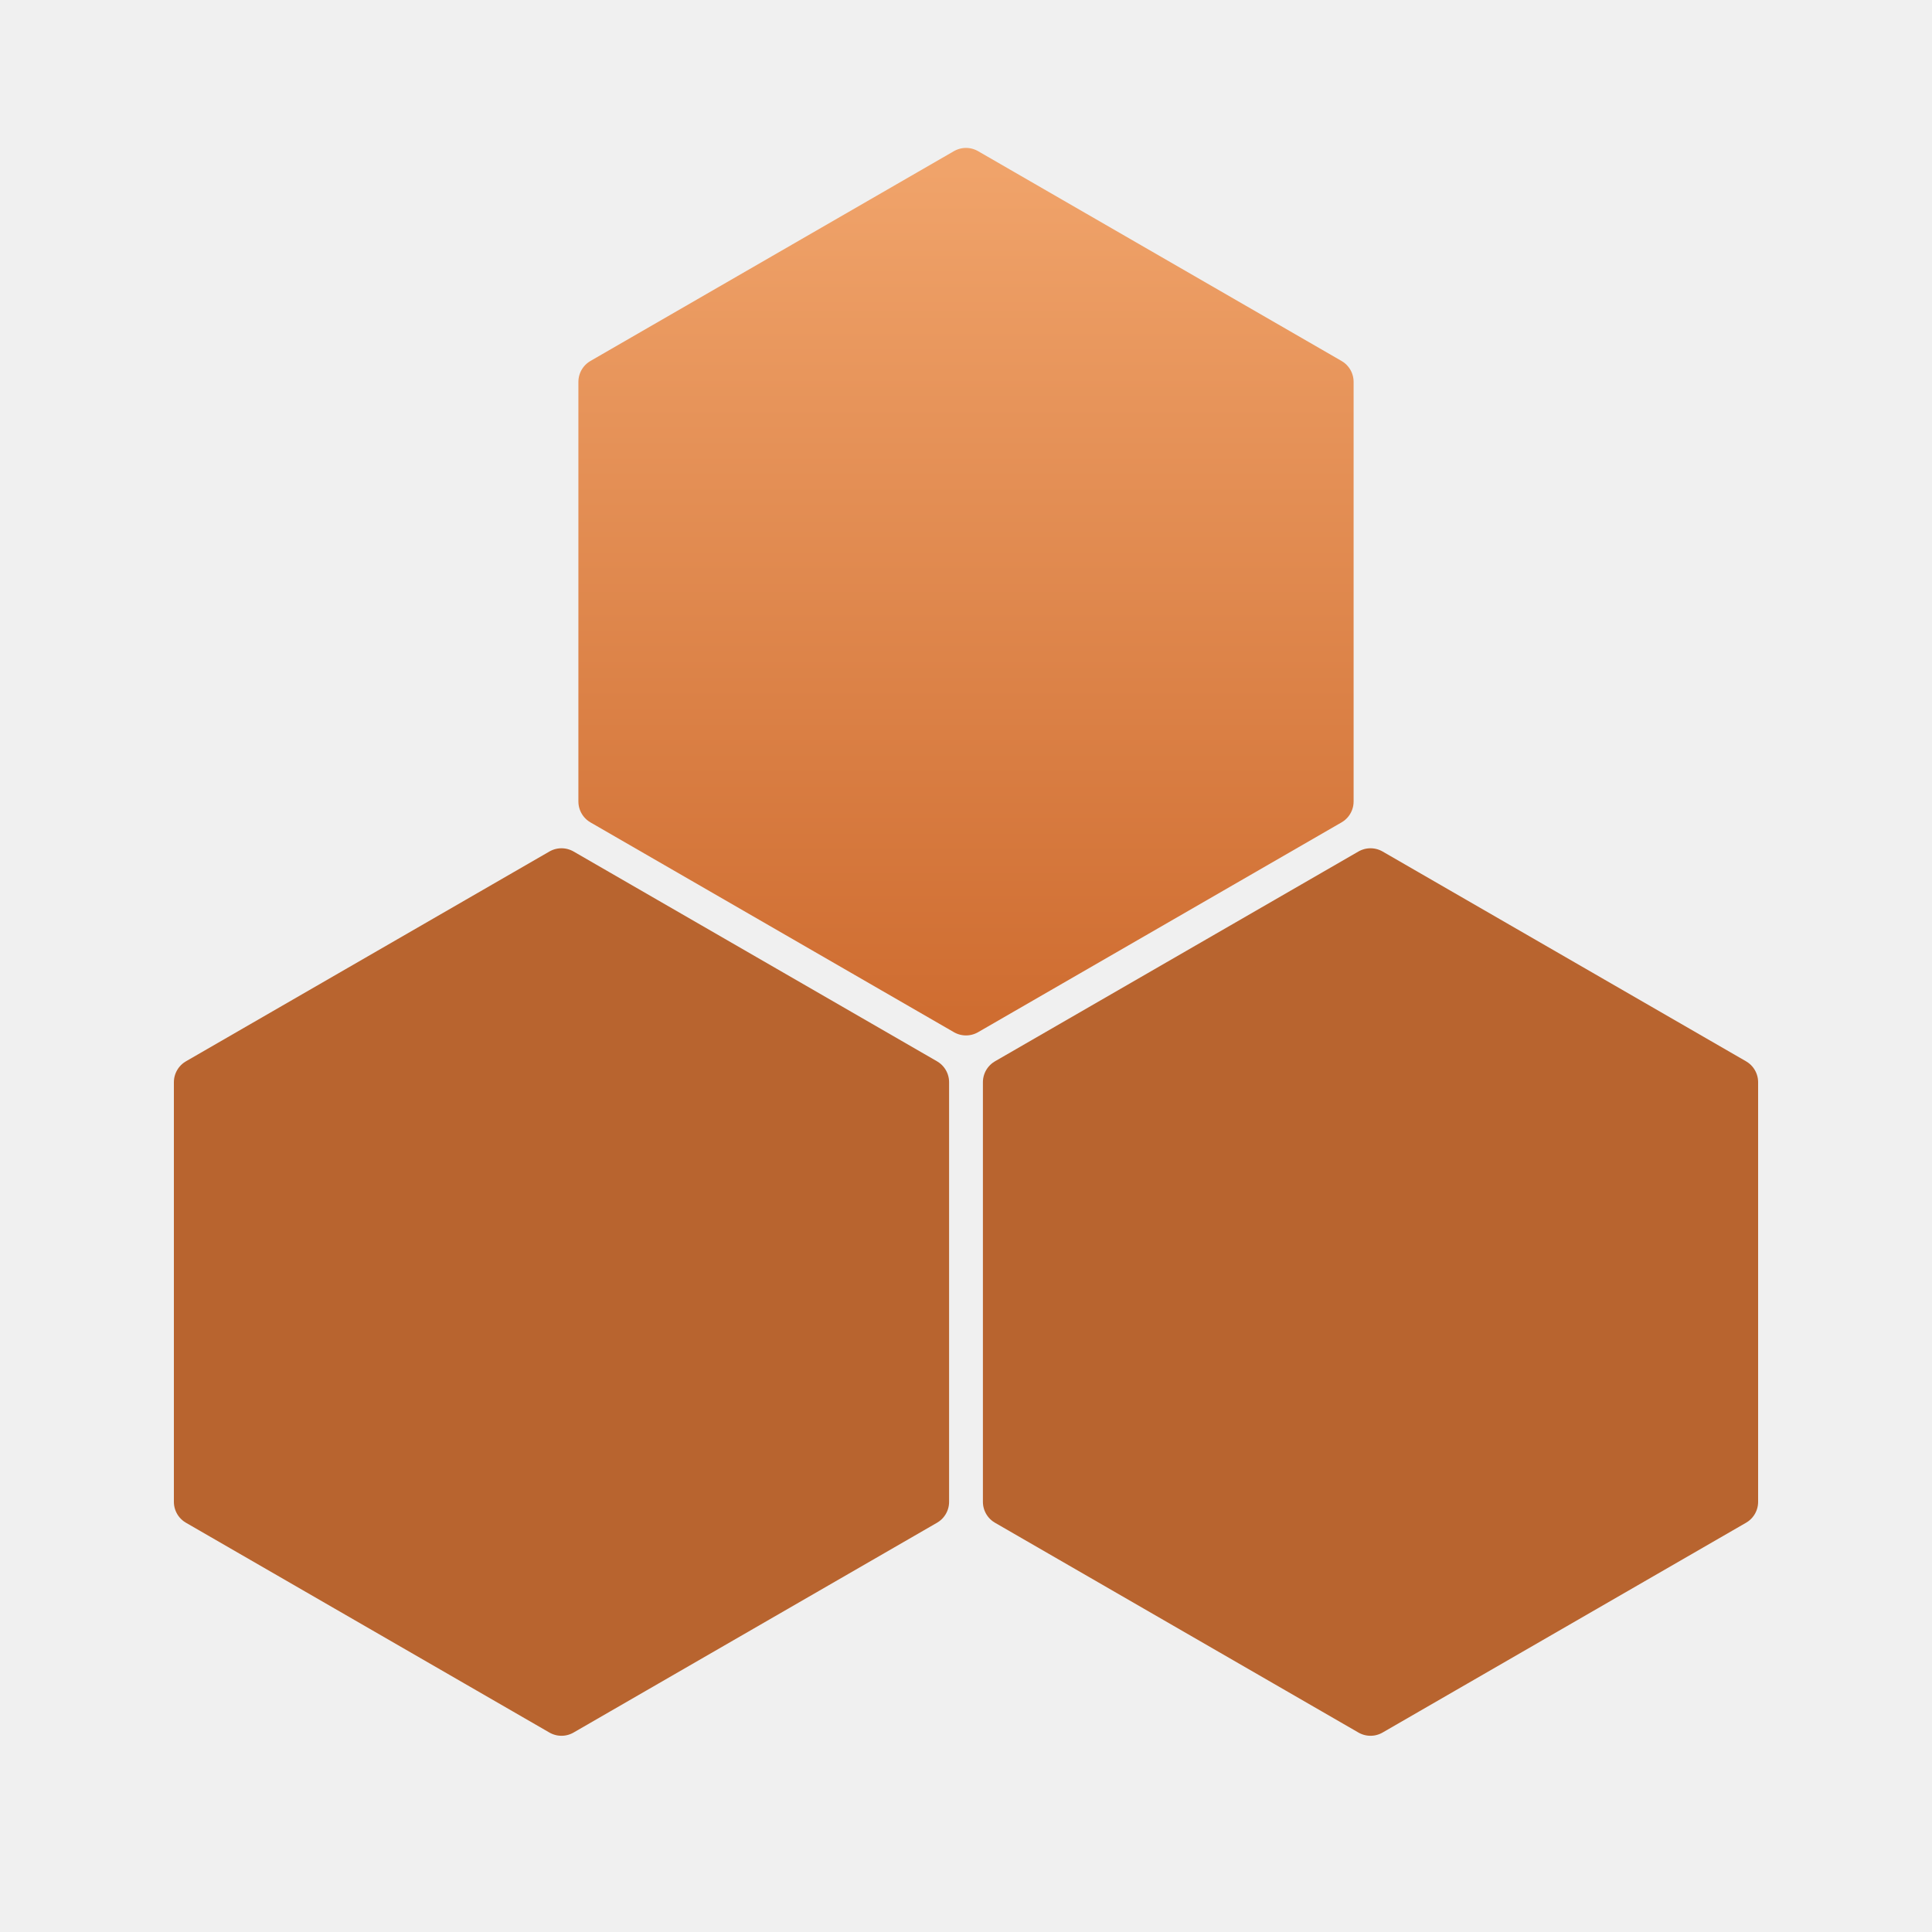
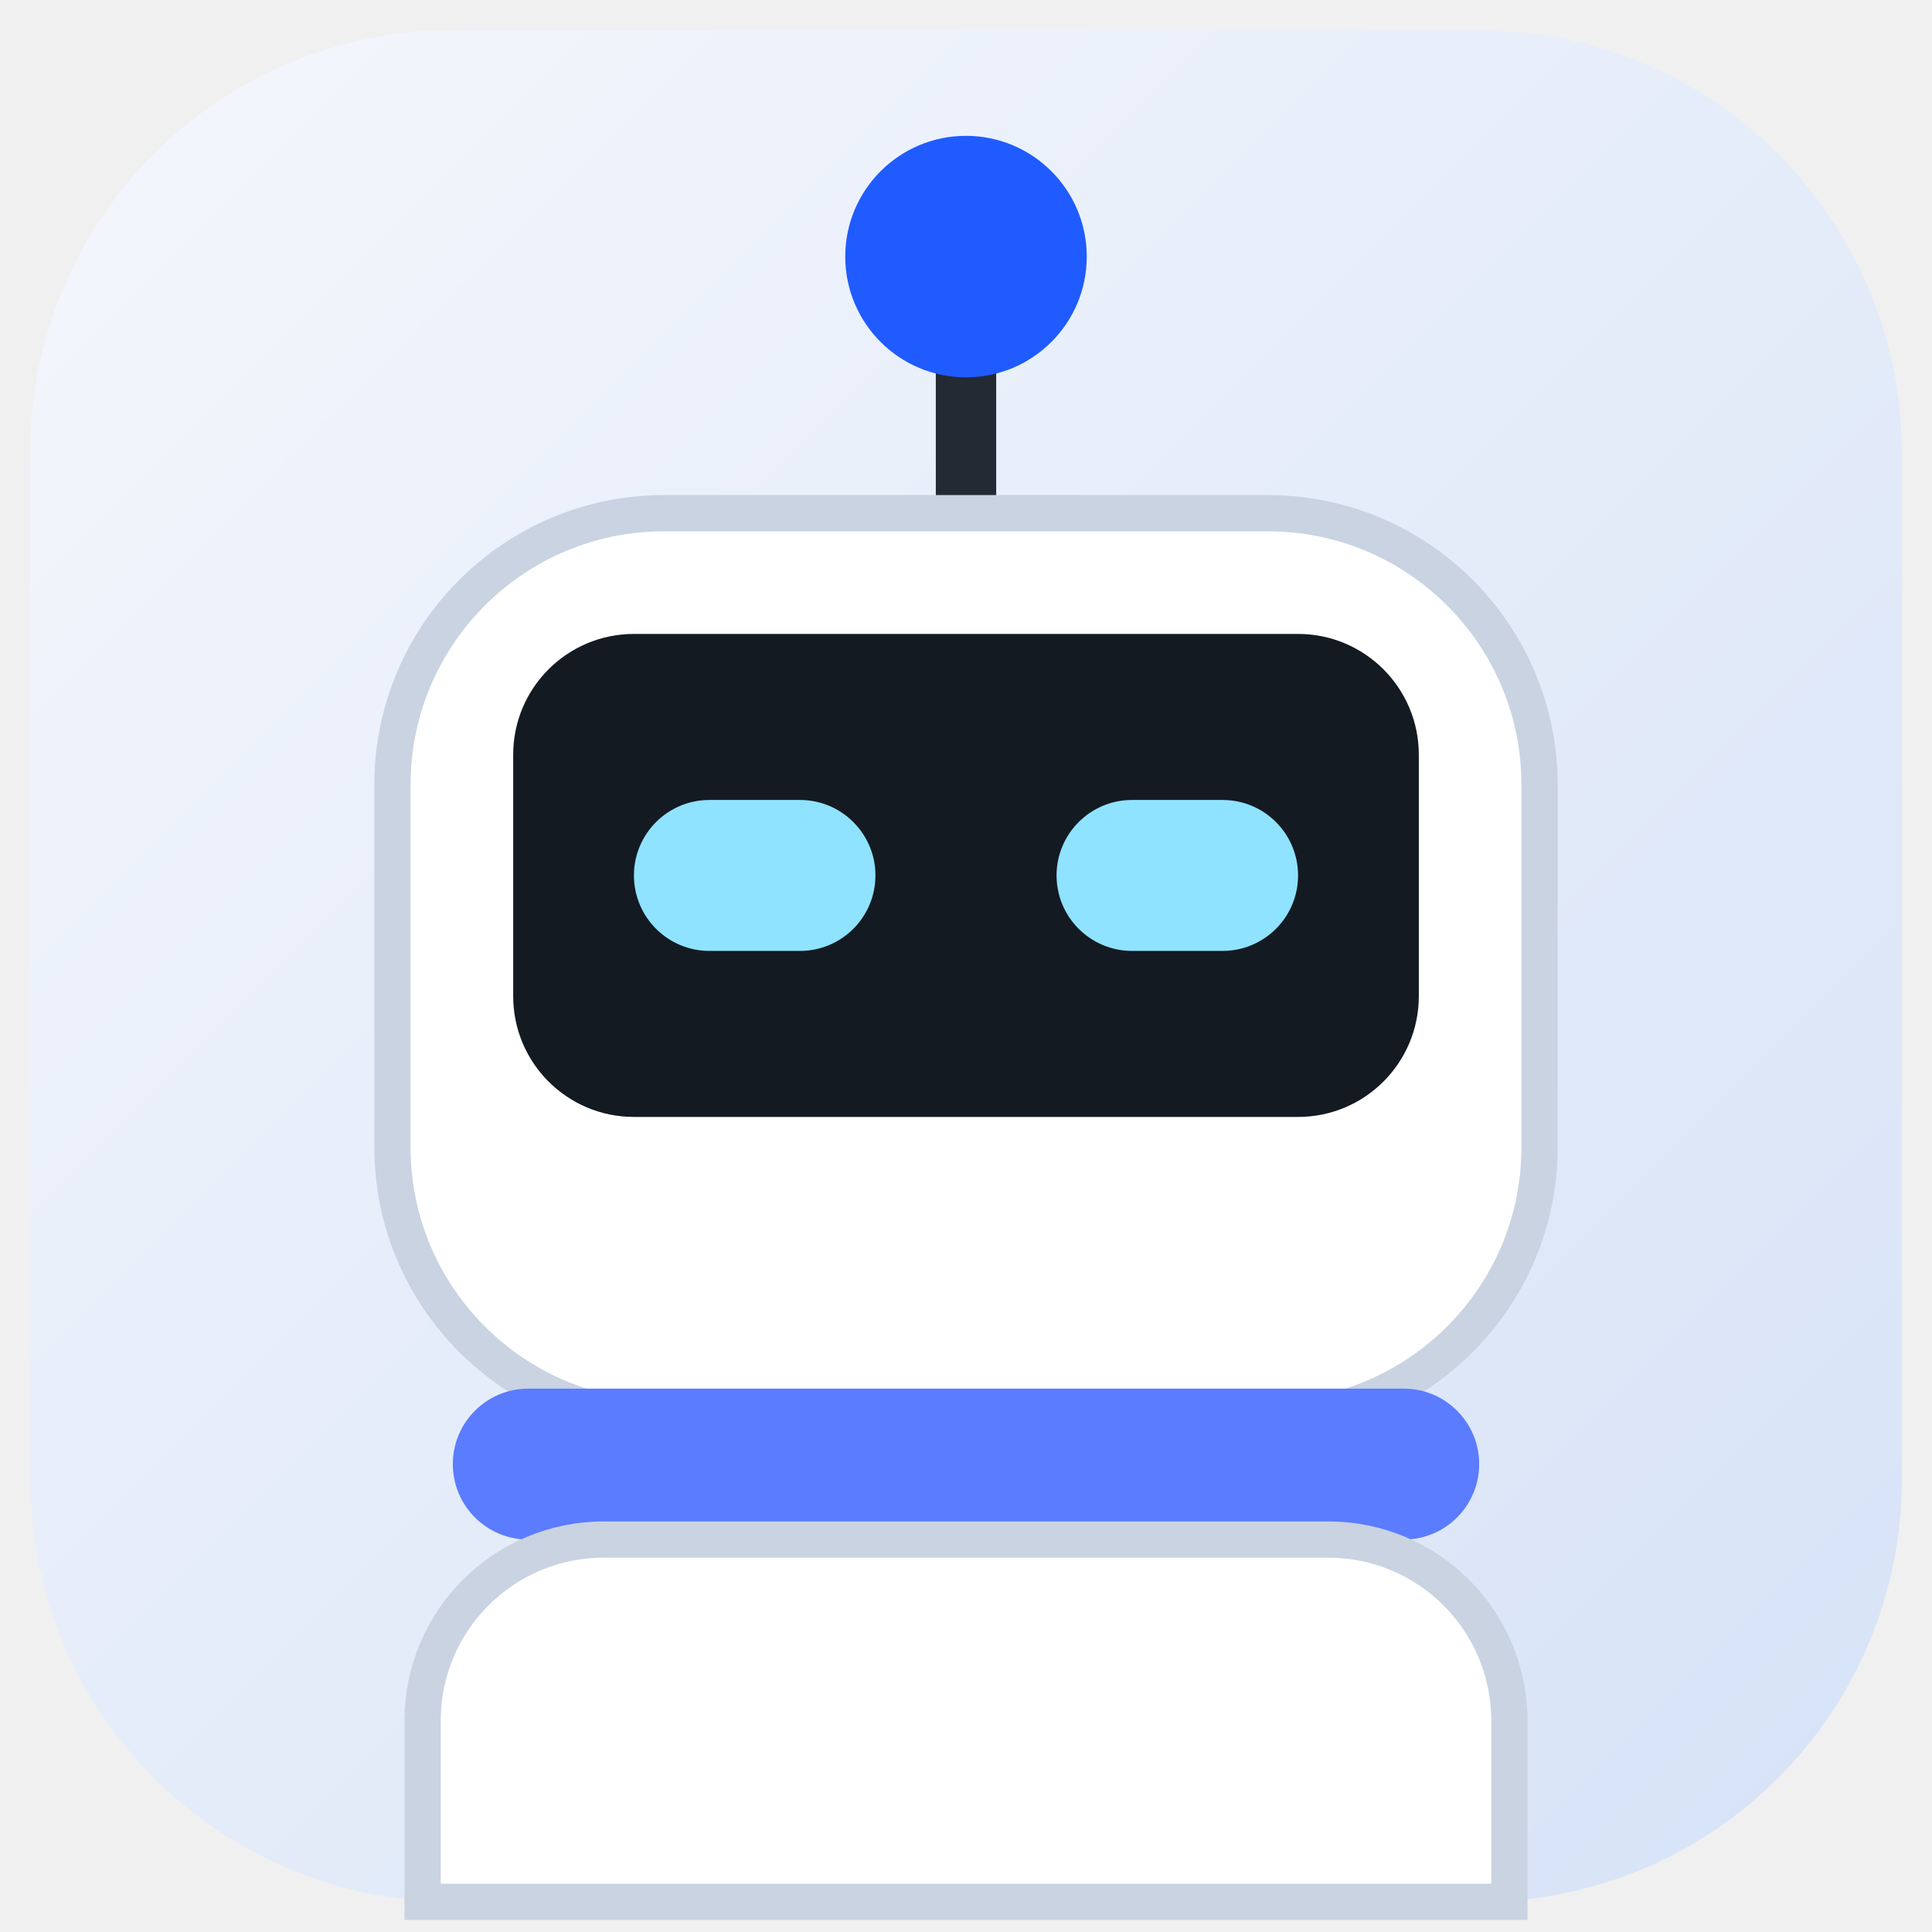
<svg xmlns="http://www.w3.org/2000/svg" viewBox="0 0 64 64" width="64" height="64">
  <defs>
-     <linearGradient id="c" x1="0" y1="0" x2="0" y2="1">
-       <stop offset="0" stop-color="#f0a36a" />
-       <stop offset="1" stop-color="#cf6d31" />
+     <linearGradient id="bg" x1="0" y1="0" x2="1" y2="1">
+       <stop offset="0" stop-color="#f4f7fc" />
+       <stop offset="1" stop-color="#d6e2f7" />
    </linearGradient>
  </defs>
-   <g stroke-linejoin="round" stroke-width="1.6">
-     <polygon points="18.60,28.90 30.64,35.85 30.64,49.75 18.60,56.70 6.56,49.75 6.56,35.85" fill="#b8642f" stroke="#b8642f" />
-     <polygon points="45.40,28.90 57.44,35.85 57.44,49.75 45.40,56.70 33.36,49.75 33.36,35.85" fill="#b8642f" stroke="#b8642f" />
-     <polygon points="32.00,5.70 44.04,12.65 44.04,26.55 32.00,33.50 19.96,26.55 19.96,12.65" fill="url(#c)" stroke="url(#c)" />
-   </g>
+   <rect x="1" y="1" width="62" height="62" rx="14" fill="url(#bg)" />
+   <rect x="31" y="9" width="2" height="9" fill="#232a33" />
+   <circle cx="32" cy="8.5" r="4" fill="#1f5bff" />
+   <rect x="13" y="17" width="38" height="30" rx="9" fill="#ffffff" stroke="#c9d3e2" stroke-width="1.2" />
+   <rect x="17" y="21" width="30" height="16" rx="4" fill="#141a22" />
+   <rect x="21" y="26.5" width="8" height="5" rx="2.5" fill="#8fe3ff" />
+   <rect x="35" y="26.5" width="8" height="5" rx="2.5" fill="#8fe3ff" />
+   <rect x="15" y="46" width="34" height="5" rx="2.5" fill="#5b7cff" />
+   <path d="M14 63 v-6 a6 6 0 0 1 6-6 h24 a6 6 0 0 1 6 6 v6 z" fill="#ffffff" stroke="#c9d3e2" stroke-width="1.2" />
</svg>
